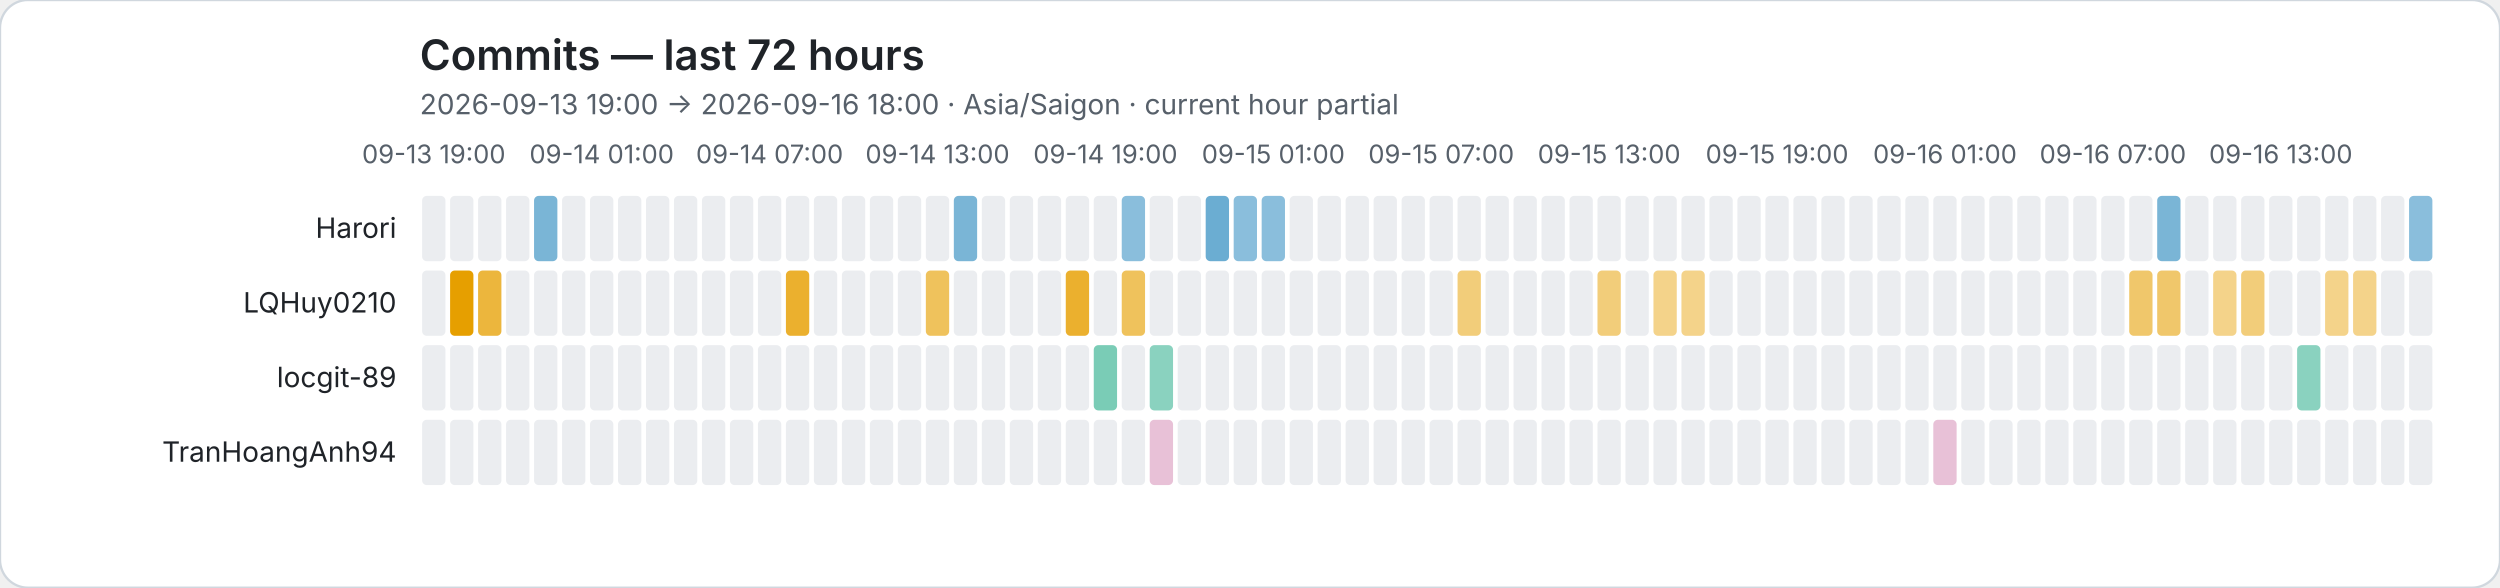
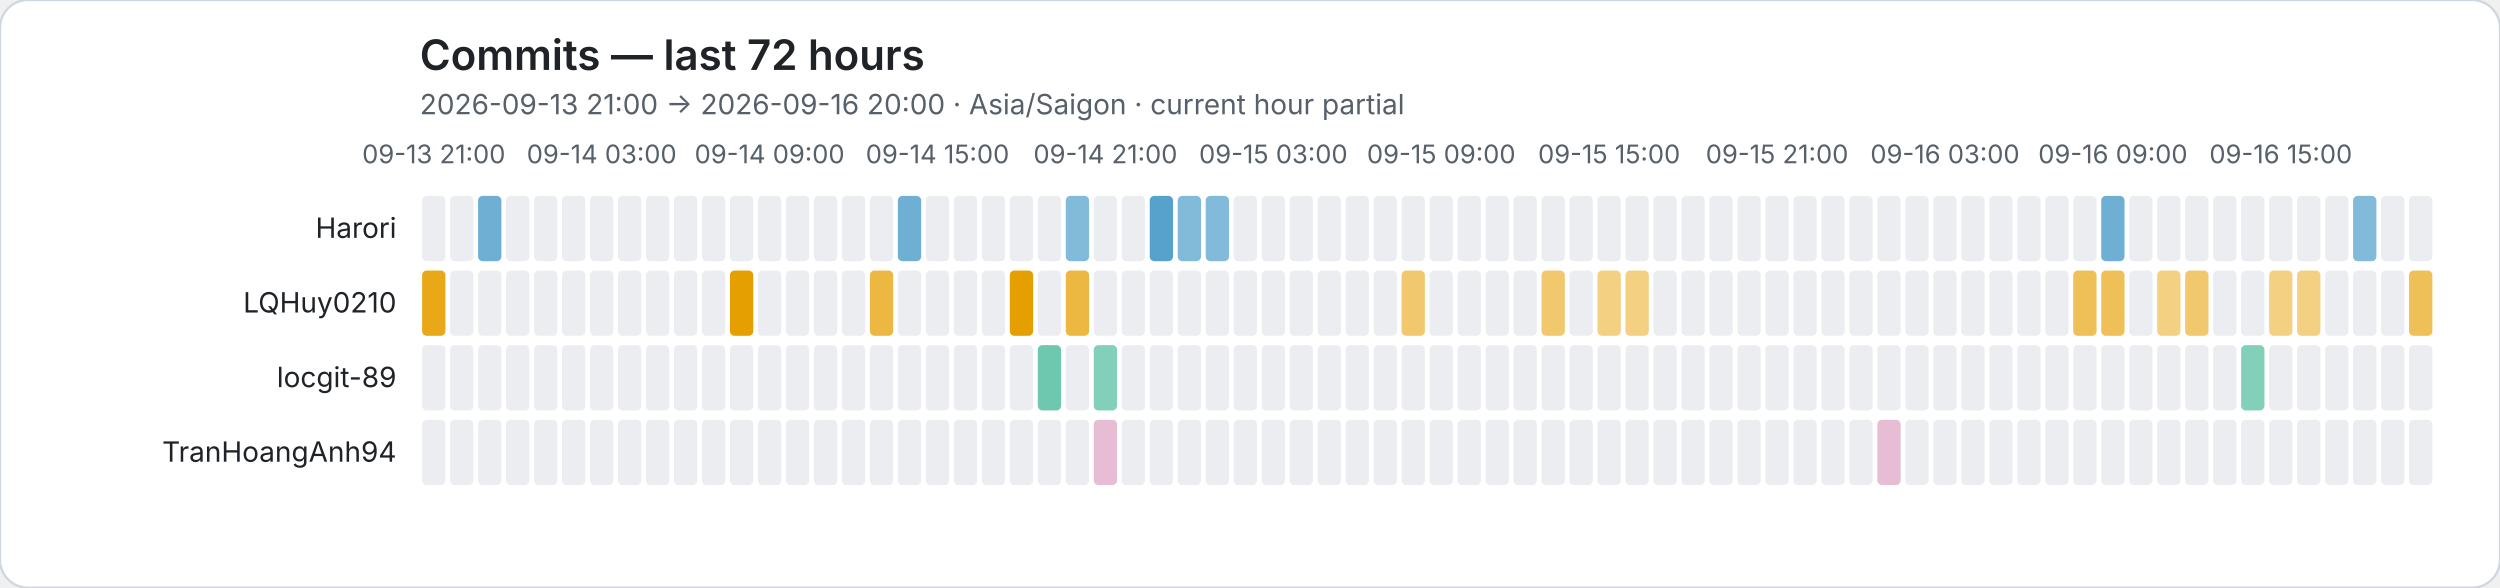
<svg xmlns="http://www.w3.org/2000/svg" role="img" viewBox="0 0 1072 252">
  <rect width="1072" height="252" rx="12" fill="#ffffff" stroke="#d0d7de" />
  <style>text{font-family:system-ui,-apple-system,BlinkMacSystemFont,"Segoe UI",sans-serif}.axis{fill:#57606a;font-size:11px}.heading{fill:#1f2328;font-size:18px;font-weight:600}.subheading{fill:#57606a;font-size:12px}.name{fill:#1f2328;font-size:12px}</style>
  <text class="heading" x="180" y="30">Commits — last 72 hours</text>
-   <text class="subheading" x="180" y="49">2026-09-13 19:00 → 2026-09-16 18:00 · Asia/Saigon · current hour partial</text>
-   <text class="axis" x="186" y="70" text-anchor="middle">09-13 19:00</text>
-   <text class="axis" x="258" y="70" text-anchor="middle">09-14 01:00</text>
-   <text class="axis" x="330" y="70" text-anchor="middle">09-14 07:00</text>
-   <text class="axis" x="402" y="70" text-anchor="middle">09-14 13:00</text>
-   <text class="axis" x="474" y="70" text-anchor="middle">09-14 19:00</text>
-   <text class="axis" x="546" y="70" text-anchor="middle">09-15 01:00</text>
-   <text class="axis" x="618" y="70" text-anchor="middle">09-15 07:00</text>
-   <text class="axis" x="690" y="70" text-anchor="middle">09-15 13:00</text>
-   <text class="axis" x="762" y="70" text-anchor="middle">09-15 19:00</text>
-   <text class="axis" x="834" y="70" text-anchor="middle">09-16 01:00</text>
-   <text class="axis" x="906" y="70" text-anchor="middle">09-16 07:00</text>
-   <text class="axis" x="978" y="70" text-anchor="middle">09-16 13:00</text>
+   <text class="subheading" x="180" y="49">2026-09-13 21:00 → 2026-09-16 20:00 · Asia/Saigon · current hour partial</text>
+   <text class="axis" x="186" y="70" text-anchor="middle">09-13 21:00</text>
+   <text class="axis" x="258" y="70" text-anchor="middle">09-14 03:00</text>
+   <text class="axis" x="330" y="70" text-anchor="middle">09-14 09:00</text>
+   <text class="axis" x="402" y="70" text-anchor="middle">09-14 15:00</text>
+   <text class="axis" x="474" y="70" text-anchor="middle">09-14 21:00</text>
+   <text class="axis" x="546" y="70" text-anchor="middle">09-15 03:00</text>
+   <text class="axis" x="618" y="70" text-anchor="middle">09-15 09:00</text>
+   <text class="axis" x="690" y="70" text-anchor="middle">09-15 15:00</text>
+   <text class="axis" x="762" y="70" text-anchor="middle">09-15 21:00</text>
+   <text class="axis" x="834" y="70" text-anchor="middle">09-16 03:00</text>
+   <text class="axis" x="906" y="70" text-anchor="middle">09-16 09:00</text>
+   <text class="axis" x="978" y="70" text-anchor="middle">09-16 15:00</text>
  <text class="name" x="170" y="102" text-anchor="end">Harori</text>
  <rect data-hour="0" x="181" y="84" width="10" height="28" rx="2" fill="#ebedf0" />
  <rect data-hour="1" x="193" y="84" width="10" height="28" rx="2" fill="#ebedf0" />
-   <rect data-hour="2" x="205" y="84" width="10" height="28" rx="2" fill="#ebedf0" />
+   <rect data-hour="2" x="205" y="84" width="10" height="28" rx="2" fill="rgba(0, 114, 178, 0.57)" />
  <rect data-hour="3" x="217" y="84" width="10" height="28" rx="2" fill="#ebedf0" />
-   <rect data-hour="4" x="229" y="84" width="10" height="28" rx="2" fill="rgba(0, 114, 178, 0.52)" />
+   <rect data-hour="4" x="229" y="84" width="10" height="28" rx="2" fill="#ebedf0" />
  <rect data-hour="5" x="241" y="84" width="10" height="28" rx="2" fill="#ebedf0" />
  <rect data-hour="6" x="253" y="84" width="10" height="28" rx="2" fill="#ebedf0" />
  <rect data-hour="7" x="265" y="84" width="10" height="28" rx="2" fill="#ebedf0" />
  <rect data-hour="8" x="277" y="84" width="10" height="28" rx="2" fill="#ebedf0" />
  <rect data-hour="9" x="289" y="84" width="10" height="28" rx="2" fill="#ebedf0" />
  <rect data-hour="10" x="301" y="84" width="10" height="28" rx="2" fill="#ebedf0" />
  <rect data-hour="11" x="313" y="84" width="10" height="28" rx="2" fill="#ebedf0" />
  <rect data-hour="12" x="325" y="84" width="10" height="28" rx="2" fill="#ebedf0" />
  <rect data-hour="13" x="337" y="84" width="10" height="28" rx="2" fill="#ebedf0" />
  <rect data-hour="14" x="349" y="84" width="10" height="28" rx="2" fill="#ebedf0" />
  <rect data-hour="15" x="361" y="84" width="10" height="28" rx="2" fill="#ebedf0" />
  <rect data-hour="16" x="373" y="84" width="10" height="28" rx="2" fill="#ebedf0" />
-   <rect data-hour="17" x="385" y="84" width="10" height="28" rx="2" fill="#ebedf0" />
+   <rect data-hour="17" x="385" y="84" width="10" height="28" rx="2" fill="rgba(0, 114, 178, 0.57)" />
  <rect data-hour="18" x="397" y="84" width="10" height="28" rx="2" fill="#ebedf0" />
-   <rect data-hour="19" x="409" y="84" width="10" height="28" rx="2" fill="rgba(0, 114, 178, 0.52)" />
+   <rect data-hour="19" x="409" y="84" width="10" height="28" rx="2" fill="#ebedf0" />
  <rect data-hour="20" x="421" y="84" width="10" height="28" rx="2" fill="#ebedf0" />
  <rect data-hour="21" x="433" y="84" width="10" height="28" rx="2" fill="#ebedf0" />
  <rect data-hour="22" x="445" y="84" width="10" height="28" rx="2" fill="#ebedf0" />
-   <rect data-hour="23" x="457" y="84" width="10" height="28" rx="2" fill="#ebedf0" />
+   <rect data-hour="23" x="457" y="84" width="10" height="28" rx="2" fill="rgba(0, 114, 178, 0.49)" />
  <rect data-hour="24" x="469" y="84" width="10" height="28" rx="2" fill="#ebedf0" />
-   <rect data-hour="25" x="481" y="84" width="10" height="28" rx="2" fill="rgba(0, 114, 178, 0.46)" />
-   <rect data-hour="26" x="493" y="84" width="10" height="28" rx="2" fill="#ebedf0" />
-   <rect data-hour="27" x="505" y="84" width="10" height="28" rx="2" fill="#ebedf0" />
-   <rect data-hour="28" x="517" y="84" width="10" height="28" rx="2" fill="rgba(0, 114, 178, 0.58)" />
-   <rect data-hour="29" x="529" y="84" width="10" height="28" rx="2" fill="rgba(0, 114, 178, 0.46)" />
-   <rect data-hour="30" x="541" y="84" width="10" height="28" rx="2" fill="rgba(0, 114, 178, 0.46)" />
+   <rect data-hour="25" x="481" y="84" width="10" height="28" rx="2" fill="#ebedf0" />
+   <rect data-hour="26" x="493" y="84" width="10" height="28" rx="2" fill="rgba(0, 114, 178, 0.66)" />
+   <rect data-hour="27" x="505" y="84" width="10" height="28" rx="2" fill="rgba(0, 114, 178, 0.49)" />
+   <rect data-hour="28" x="517" y="84" width="10" height="28" rx="2" fill="rgba(0, 114, 178, 0.49)" />
+   <rect data-hour="29" x="529" y="84" width="10" height="28" rx="2" fill="#ebedf0" />
+   <rect data-hour="30" x="541" y="84" width="10" height="28" rx="2" fill="#ebedf0" />
  <rect data-hour="31" x="553" y="84" width="10" height="28" rx="2" fill="#ebedf0" />
  <rect data-hour="32" x="565" y="84" width="10" height="28" rx="2" fill="#ebedf0" />
  <rect data-hour="33" x="577" y="84" width="10" height="28" rx="2" fill="#ebedf0" />
  <rect data-hour="34" x="589" y="84" width="10" height="28" rx="2" fill="#ebedf0" />
  <rect data-hour="35" x="601" y="84" width="10" height="28" rx="2" fill="#ebedf0" />
  <rect data-hour="36" x="613" y="84" width="10" height="28" rx="2" fill="#ebedf0" />
  <rect data-hour="37" x="625" y="84" width="10" height="28" rx="2" fill="#ebedf0" />
  <rect data-hour="38" x="637" y="84" width="10" height="28" rx="2" fill="#ebedf0" />
  <rect data-hour="39" x="649" y="84" width="10" height="28" rx="2" fill="#ebedf0" />
  <rect data-hour="40" x="661" y="84" width="10" height="28" rx="2" fill="#ebedf0" />
  <rect data-hour="41" x="673" y="84" width="10" height="28" rx="2" fill="#ebedf0" />
  <rect data-hour="42" x="685" y="84" width="10" height="28" rx="2" fill="#ebedf0" />
  <rect data-hour="43" x="697" y="84" width="10" height="28" rx="2" fill="#ebedf0" />
  <rect data-hour="44" x="709" y="84" width="10" height="28" rx="2" fill="#ebedf0" />
  <rect data-hour="45" x="721" y="84" width="10" height="28" rx="2" fill="#ebedf0" />
  <rect data-hour="46" x="733" y="84" width="10" height="28" rx="2" fill="#ebedf0" />
  <rect data-hour="47" x="745" y="84" width="10" height="28" rx="2" fill="#ebedf0" />
  <rect data-hour="48" x="757" y="84" width="10" height="28" rx="2" fill="#ebedf0" />
  <rect data-hour="49" x="769" y="84" width="10" height="28" rx="2" fill="#ebedf0" />
  <rect data-hour="50" x="781" y="84" width="10" height="28" rx="2" fill="#ebedf0" />
  <rect data-hour="51" x="793" y="84" width="10" height="28" rx="2" fill="#ebedf0" />
  <rect data-hour="52" x="805" y="84" width="10" height="28" rx="2" fill="#ebedf0" />
  <rect data-hour="53" x="817" y="84" width="10" height="28" rx="2" fill="#ebedf0" />
  <rect data-hour="54" x="829" y="84" width="10" height="28" rx="2" fill="#ebedf0" />
  <rect data-hour="55" x="841" y="84" width="10" height="28" rx="2" fill="#ebedf0" />
  <rect data-hour="56" x="853" y="84" width="10" height="28" rx="2" fill="#ebedf0" />
  <rect data-hour="57" x="865" y="84" width="10" height="28" rx="2" fill="#ebedf0" />
  <rect data-hour="58" x="877" y="84" width="10" height="28" rx="2" fill="#ebedf0" />
  <rect data-hour="59" x="889" y="84" width="10" height="28" rx="2" fill="#ebedf0" />
-   <rect data-hour="60" x="901" y="84" width="10" height="28" rx="2" fill="#ebedf0" />
+   <rect data-hour="60" x="901" y="84" width="10" height="28" rx="2" fill="rgba(0, 114, 178, 0.57)" />
  <rect data-hour="61" x="913" y="84" width="10" height="28" rx="2" fill="#ebedf0" />
-   <rect data-hour="62" x="925" y="84" width="10" height="28" rx="2" fill="rgba(0, 114, 178, 0.52)" />
+   <rect data-hour="62" x="925" y="84" width="10" height="28" rx="2" fill="#ebedf0" />
  <rect data-hour="63" x="937" y="84" width="10" height="28" rx="2" fill="#ebedf0" />
  <rect data-hour="64" x="949" y="84" width="10" height="28" rx="2" fill="#ebedf0" />
  <rect data-hour="65" x="961" y="84" width="10" height="28" rx="2" fill="#ebedf0" />
  <rect data-hour="66" x="973" y="84" width="10" height="28" rx="2" fill="#ebedf0" />
  <rect data-hour="67" x="985" y="84" width="10" height="28" rx="2" fill="#ebedf0" />
  <rect data-hour="68" x="997" y="84" width="10" height="28" rx="2" fill="#ebedf0" />
-   <rect data-hour="69" x="1009" y="84" width="10" height="28" rx="2" fill="#ebedf0" />
+   <rect data-hour="69" x="1009" y="84" width="10" height="28" rx="2" fill="rgba(0, 114, 178, 0.49)" />
  <rect data-hour="70" x="1021" y="84" width="10" height="28" rx="2" fill="#ebedf0" />
-   <rect data-hour="71" x="1033" y="84" width="10" height="28" rx="2" fill="rgba(0, 114, 178, 0.46)" />
+   <rect data-hour="71" x="1033" y="84" width="10" height="28" rx="2" fill="#ebedf0" />
  <text class="name" x="170" y="134" text-anchor="end">LQHuy0210</text>
-   <rect data-hour="0" x="181" y="116" width="10" height="28" rx="2" fill="#ebedf0" />
-   <rect data-hour="1" x="193" y="116" width="10" height="28" rx="2" fill="rgba(230, 159, 0, 1.00)" />
-   <rect data-hour="2" x="205" y="116" width="10" height="28" rx="2" fill="rgba(230, 159, 0, 0.76)" />
+   <rect data-hour="0" x="181" y="116" width="10" height="28" rx="2" fill="rgba(230, 159, 0, 0.91)" />
+   <rect data-hour="1" x="193" y="116" width="10" height="28" rx="2" fill="#ebedf0" />
+   <rect data-hour="2" x="205" y="116" width="10" height="28" rx="2" fill="#ebedf0" />
  <rect data-hour="3" x="217" y="116" width="10" height="28" rx="2" fill="#ebedf0" />
  <rect data-hour="4" x="229" y="116" width="10" height="28" rx="2" fill="#ebedf0" />
  <rect data-hour="5" x="241" y="116" width="10" height="28" rx="2" fill="#ebedf0" />
  <rect data-hour="6" x="253" y="116" width="10" height="28" rx="2" fill="#ebedf0" />
  <rect data-hour="7" x="265" y="116" width="10" height="28" rx="2" fill="#ebedf0" />
  <rect data-hour="8" x="277" y="116" width="10" height="28" rx="2" fill="#ebedf0" />
  <rect data-hour="9" x="289" y="116" width="10" height="28" rx="2" fill="#ebedf0" />
  <rect data-hour="10" x="301" y="116" width="10" height="28" rx="2" fill="#ebedf0" />
-   <rect data-hour="11" x="313" y="116" width="10" height="28" rx="2" fill="#ebedf0" />
+   <rect data-hour="11" x="313" y="116" width="10" height="28" rx="2" fill="rgba(230, 159, 0, 1.00)" />
  <rect data-hour="12" x="325" y="116" width="10" height="28" rx="2" fill="#ebedf0" />
-   <rect data-hour="13" x="337" y="116" width="10" height="28" rx="2" fill="rgba(230, 159, 0, 0.82)" />
+   <rect data-hour="13" x="337" y="116" width="10" height="28" rx="2" fill="#ebedf0" />
  <rect data-hour="14" x="349" y="116" width="10" height="28" rx="2" fill="#ebedf0" />
  <rect data-hour="15" x="361" y="116" width="10" height="28" rx="2" fill="#ebedf0" />
-   <rect data-hour="16" x="373" y="116" width="10" height="28" rx="2" fill="#ebedf0" />
+   <rect data-hour="16" x="373" y="116" width="10" height="28" rx="2" fill="rgba(230, 159, 0, 0.74)" />
  <rect data-hour="17" x="385" y="116" width="10" height="28" rx="2" fill="#ebedf0" />
-   <rect data-hour="18" x="397" y="116" width="10" height="28" rx="2" fill="rgba(230, 159, 0, 0.64)" />
+   <rect data-hour="18" x="397" y="116" width="10" height="28" rx="2" fill="#ebedf0" />
  <rect data-hour="19" x="409" y="116" width="10" height="28" rx="2" fill="#ebedf0" />
  <rect data-hour="20" x="421" y="116" width="10" height="28" rx="2" fill="#ebedf0" />
-   <rect data-hour="21" x="433" y="116" width="10" height="28" rx="2" fill="#ebedf0" />
+   <rect data-hour="21" x="433" y="116" width="10" height="28" rx="2" fill="rgba(230, 159, 0, 1.00)" />
  <rect data-hour="22" x="445" y="116" width="10" height="28" rx="2" fill="#ebedf0" />
-   <rect data-hour="23" x="457" y="116" width="10" height="28" rx="2" fill="rgba(230, 159, 0, 0.82)" />
+   <rect data-hour="23" x="457" y="116" width="10" height="28" rx="2" fill="rgba(230, 159, 0, 0.74)" />
  <rect data-hour="24" x="469" y="116" width="10" height="28" rx="2" fill="#ebedf0" />
-   <rect data-hour="25" x="481" y="116" width="10" height="28" rx="2" fill="rgba(230, 159, 0, 0.64)" />
+   <rect data-hour="25" x="481" y="116" width="10" height="28" rx="2" fill="#ebedf0" />
  <rect data-hour="26" x="493" y="116" width="10" height="28" rx="2" fill="#ebedf0" />
  <rect data-hour="27" x="505" y="116" width="10" height="28" rx="2" fill="#ebedf0" />
  <rect data-hour="28" x="517" y="116" width="10" height="28" rx="2" fill="#ebedf0" />
  <rect data-hour="29" x="529" y="116" width="10" height="28" rx="2" fill="#ebedf0" />
  <rect data-hour="30" x="541" y="116" width="10" height="28" rx="2" fill="#ebedf0" />
  <rect data-hour="31" x="553" y="116" width="10" height="28" rx="2" fill="#ebedf0" />
  <rect data-hour="32" x="565" y="116" width="10" height="28" rx="2" fill="#ebedf0" />
  <rect data-hour="33" x="577" y="116" width="10" height="28" rx="2" fill="#ebedf0" />
  <rect data-hour="34" x="589" y="116" width="10" height="28" rx="2" fill="#ebedf0" />
-   <rect data-hour="35" x="601" y="116" width="10" height="28" rx="2" fill="#ebedf0" />
+   <rect data-hour="35" x="601" y="116" width="10" height="28" rx="2" fill="rgba(230, 159, 0, 0.57)" />
  <rect data-hour="36" x="613" y="116" width="10" height="28" rx="2" fill="#ebedf0" />
-   <rect data-hour="37" x="625" y="116" width="10" height="28" rx="2" fill="rgba(230, 159, 0, 0.52)" />
+   <rect data-hour="37" x="625" y="116" width="10" height="28" rx="2" fill="#ebedf0" />
  <rect data-hour="38" x="637" y="116" width="10" height="28" rx="2" fill="#ebedf0" />
  <rect data-hour="39" x="649" y="116" width="10" height="28" rx="2" fill="#ebedf0" />
-   <rect data-hour="40" x="661" y="116" width="10" height="28" rx="2" fill="#ebedf0" />
+   <rect data-hour="40" x="661" y="116" width="10" height="28" rx="2" fill="rgba(230, 159, 0, 0.57)" />
  <rect data-hour="41" x="673" y="116" width="10" height="28" rx="2" fill="#ebedf0" />
-   <rect data-hour="42" x="685" y="116" width="10" height="28" rx="2" fill="rgba(230, 159, 0, 0.52)" />
-   <rect data-hour="43" x="697" y="116" width="10" height="28" rx="2" fill="#ebedf0" />
-   <rect data-hour="44" x="709" y="116" width="10" height="28" rx="2" fill="rgba(230, 159, 0, 0.46)" />
-   <rect data-hour="45" x="721" y="116" width="10" height="28" rx="2" fill="rgba(230, 159, 0, 0.46)" />
+   <rect data-hour="42" x="685" y="116" width="10" height="28" rx="2" fill="rgba(230, 159, 0, 0.49)" />
+   <rect data-hour="43" x="697" y="116" width="10" height="28" rx="2" fill="rgba(230, 159, 0, 0.49)" />
+   <rect data-hour="44" x="709" y="116" width="10" height="28" rx="2" fill="#ebedf0" />
+   <rect data-hour="45" x="721" y="116" width="10" height="28" rx="2" fill="#ebedf0" />
  <rect data-hour="46" x="733" y="116" width="10" height="28" rx="2" fill="#ebedf0" />
  <rect data-hour="47" x="745" y="116" width="10" height="28" rx="2" fill="#ebedf0" />
  <rect data-hour="48" x="757" y="116" width="10" height="28" rx="2" fill="#ebedf0" />
  <rect data-hour="49" x="769" y="116" width="10" height="28" rx="2" fill="#ebedf0" />
  <rect data-hour="50" x="781" y="116" width="10" height="28" rx="2" fill="#ebedf0" />
  <rect data-hour="51" x="793" y="116" width="10" height="28" rx="2" fill="#ebedf0" />
  <rect data-hour="52" x="805" y="116" width="10" height="28" rx="2" fill="#ebedf0" />
  <rect data-hour="53" x="817" y="116" width="10" height="28" rx="2" fill="#ebedf0" />
  <rect data-hour="54" x="829" y="116" width="10" height="28" rx="2" fill="#ebedf0" />
  <rect data-hour="55" x="841" y="116" width="10" height="28" rx="2" fill="#ebedf0" />
  <rect data-hour="56" x="853" y="116" width="10" height="28" rx="2" fill="#ebedf0" />
  <rect data-hour="57" x="865" y="116" width="10" height="28" rx="2" fill="#ebedf0" />
  <rect data-hour="58" x="877" y="116" width="10" height="28" rx="2" fill="#ebedf0" />
-   <rect data-hour="59" x="889" y="116" width="10" height="28" rx="2" fill="#ebedf0" />
-   <rect data-hour="60" x="901" y="116" width="10" height="28" rx="2" fill="#ebedf0" />
-   <rect data-hour="61" x="913" y="116" width="10" height="28" rx="2" fill="rgba(230, 159, 0, 0.58)" />
-   <rect data-hour="62" x="925" y="116" width="10" height="28" rx="2" fill="rgba(230, 159, 0, 0.58)" />
-   <rect data-hour="63" x="937" y="116" width="10" height="28" rx="2" fill="#ebedf0" />
-   <rect data-hour="64" x="949" y="116" width="10" height="28" rx="2" fill="rgba(230, 159, 0, 0.46)" />
-   <rect data-hour="65" x="961" y="116" width="10" height="28" rx="2" fill="rgba(230, 159, 0, 0.52)" />
-   <rect data-hour="66" x="973" y="116" width="10" height="28" rx="2" fill="#ebedf0" />
-   <rect data-hour="67" x="985" y="116" width="10" height="28" rx="2" fill="#ebedf0" />
-   <rect data-hour="68" x="997" y="116" width="10" height="28" rx="2" fill="rgba(230, 159, 0, 0.46)" />
-   <rect data-hour="69" x="1009" y="116" width="10" height="28" rx="2" fill="rgba(230, 159, 0, 0.46)" />
+   <rect data-hour="59" x="889" y="116" width="10" height="28" rx="2" fill="rgba(230, 159, 0, 0.66)" />
+   <rect data-hour="60" x="901" y="116" width="10" height="28" rx="2" fill="rgba(230, 159, 0, 0.66)" />
+   <rect data-hour="61" x="913" y="116" width="10" height="28" rx="2" fill="#ebedf0" />
+   <rect data-hour="62" x="925" y="116" width="10" height="28" rx="2" fill="rgba(230, 159, 0, 0.49)" />
+   <rect data-hour="63" x="937" y="116" width="10" height="28" rx="2" fill="rgba(230, 159, 0, 0.57)" />
+   <rect data-hour="64" x="949" y="116" width="10" height="28" rx="2" fill="#ebedf0" />
+   <rect data-hour="65" x="961" y="116" width="10" height="28" rx="2" fill="#ebedf0" />
+   <rect data-hour="66" x="973" y="116" width="10" height="28" rx="2" fill="rgba(230, 159, 0, 0.49)" />
+   <rect data-hour="67" x="985" y="116" width="10" height="28" rx="2" fill="rgba(230, 159, 0, 0.49)" />
+   <rect data-hour="68" x="997" y="116" width="10" height="28" rx="2" fill="#ebedf0" />
+   <rect data-hour="69" x="1009" y="116" width="10" height="28" rx="2" fill="#ebedf0" />
  <rect data-hour="70" x="1021" y="116" width="10" height="28" rx="2" fill="#ebedf0" />
-   <rect data-hour="71" x="1033" y="116" width="10" height="28" rx="2" fill="#ebedf0" />
+   <rect data-hour="71" x="1033" y="116" width="10" height="28" rx="2" fill="rgba(230, 159, 0, 0.66)" />
  <text class="name" x="170" y="166" text-anchor="end">locgit-89</text>
  <rect data-hour="0" x="181" y="148" width="10" height="28" rx="2" fill="#ebedf0" />
  <rect data-hour="1" x="193" y="148" width="10" height="28" rx="2" fill="#ebedf0" />
  <rect data-hour="2" x="205" y="148" width="10" height="28" rx="2" fill="#ebedf0" />
  <rect data-hour="3" x="217" y="148" width="10" height="28" rx="2" fill="#ebedf0" />
  <rect data-hour="4" x="229" y="148" width="10" height="28" rx="2" fill="#ebedf0" />
  <rect data-hour="5" x="241" y="148" width="10" height="28" rx="2" fill="#ebedf0" />
  <rect data-hour="6" x="253" y="148" width="10" height="28" rx="2" fill="#ebedf0" />
  <rect data-hour="7" x="265" y="148" width="10" height="28" rx="2" fill="#ebedf0" />
  <rect data-hour="8" x="277" y="148" width="10" height="28" rx="2" fill="#ebedf0" />
  <rect data-hour="9" x="289" y="148" width="10" height="28" rx="2" fill="#ebedf0" />
  <rect data-hour="10" x="301" y="148" width="10" height="28" rx="2" fill="#ebedf0" />
  <rect data-hour="11" x="313" y="148" width="10" height="28" rx="2" fill="#ebedf0" />
  <rect data-hour="12" x="325" y="148" width="10" height="28" rx="2" fill="#ebedf0" />
  <rect data-hour="13" x="337" y="148" width="10" height="28" rx="2" fill="#ebedf0" />
  <rect data-hour="14" x="349" y="148" width="10" height="28" rx="2" fill="#ebedf0" />
  <rect data-hour="15" x="361" y="148" width="10" height="28" rx="2" fill="#ebedf0" />
  <rect data-hour="16" x="373" y="148" width="10" height="28" rx="2" fill="#ebedf0" />
  <rect data-hour="17" x="385" y="148" width="10" height="28" rx="2" fill="#ebedf0" />
  <rect data-hour="18" x="397" y="148" width="10" height="28" rx="2" fill="#ebedf0" />
  <rect data-hour="19" x="409" y="148" width="10" height="28" rx="2" fill="#ebedf0" />
  <rect data-hour="20" x="421" y="148" width="10" height="28" rx="2" fill="#ebedf0" />
  <rect data-hour="21" x="433" y="148" width="10" height="28" rx="2" fill="#ebedf0" />
-   <rect data-hour="22" x="445" y="148" width="10" height="28" rx="2" fill="#ebedf0" />
+   <rect data-hour="22" x="445" y="148" width="10" height="28" rx="2" fill="rgba(0, 158, 115, 0.57)" />
  <rect data-hour="23" x="457" y="148" width="10" height="28" rx="2" fill="#ebedf0" />
-   <rect data-hour="24" x="469" y="148" width="10" height="28" rx="2" fill="rgba(0, 158, 115, 0.52)" />
+   <rect data-hour="24" x="469" y="148" width="10" height="28" rx="2" fill="rgba(0, 158, 115, 0.49)" />
  <rect data-hour="25" x="481" y="148" width="10" height="28" rx="2" fill="#ebedf0" />
-   <rect data-hour="26" x="493" y="148" width="10" height="28" rx="2" fill="rgba(0, 158, 115, 0.46)" />
+   <rect data-hour="26" x="493" y="148" width="10" height="28" rx="2" fill="#ebedf0" />
  <rect data-hour="27" x="505" y="148" width="10" height="28" rx="2" fill="#ebedf0" />
  <rect data-hour="28" x="517" y="148" width="10" height="28" rx="2" fill="#ebedf0" />
  <rect data-hour="29" x="529" y="148" width="10" height="28" rx="2" fill="#ebedf0" />
  <rect data-hour="30" x="541" y="148" width="10" height="28" rx="2" fill="#ebedf0" />
  <rect data-hour="31" x="553" y="148" width="10" height="28" rx="2" fill="#ebedf0" />
  <rect data-hour="32" x="565" y="148" width="10" height="28" rx="2" fill="#ebedf0" />
  <rect data-hour="33" x="577" y="148" width="10" height="28" rx="2" fill="#ebedf0" />
  <rect data-hour="34" x="589" y="148" width="10" height="28" rx="2" fill="#ebedf0" />
  <rect data-hour="35" x="601" y="148" width="10" height="28" rx="2" fill="#ebedf0" />
  <rect data-hour="36" x="613" y="148" width="10" height="28" rx="2" fill="#ebedf0" />
  <rect data-hour="37" x="625" y="148" width="10" height="28" rx="2" fill="#ebedf0" />
  <rect data-hour="38" x="637" y="148" width="10" height="28" rx="2" fill="#ebedf0" />
  <rect data-hour="39" x="649" y="148" width="10" height="28" rx="2" fill="#ebedf0" />
  <rect data-hour="40" x="661" y="148" width="10" height="28" rx="2" fill="#ebedf0" />
  <rect data-hour="41" x="673" y="148" width="10" height="28" rx="2" fill="#ebedf0" />
  <rect data-hour="42" x="685" y="148" width="10" height="28" rx="2" fill="#ebedf0" />
  <rect data-hour="43" x="697" y="148" width="10" height="28" rx="2" fill="#ebedf0" />
  <rect data-hour="44" x="709" y="148" width="10" height="28" rx="2" fill="#ebedf0" />
  <rect data-hour="45" x="721" y="148" width="10" height="28" rx="2" fill="#ebedf0" />
  <rect data-hour="46" x="733" y="148" width="10" height="28" rx="2" fill="#ebedf0" />
  <rect data-hour="47" x="745" y="148" width="10" height="28" rx="2" fill="#ebedf0" />
  <rect data-hour="48" x="757" y="148" width="10" height="28" rx="2" fill="#ebedf0" />
  <rect data-hour="49" x="769" y="148" width="10" height="28" rx="2" fill="#ebedf0" />
  <rect data-hour="50" x="781" y="148" width="10" height="28" rx="2" fill="#ebedf0" />
  <rect data-hour="51" x="793" y="148" width="10" height="28" rx="2" fill="#ebedf0" />
  <rect data-hour="52" x="805" y="148" width="10" height="28" rx="2" fill="#ebedf0" />
  <rect data-hour="53" x="817" y="148" width="10" height="28" rx="2" fill="#ebedf0" />
  <rect data-hour="54" x="829" y="148" width="10" height="28" rx="2" fill="#ebedf0" />
  <rect data-hour="55" x="841" y="148" width="10" height="28" rx="2" fill="#ebedf0" />
  <rect data-hour="56" x="853" y="148" width="10" height="28" rx="2" fill="#ebedf0" />
  <rect data-hour="57" x="865" y="148" width="10" height="28" rx="2" fill="#ebedf0" />
  <rect data-hour="58" x="877" y="148" width="10" height="28" rx="2" fill="#ebedf0" />
  <rect data-hour="59" x="889" y="148" width="10" height="28" rx="2" fill="#ebedf0" />
  <rect data-hour="60" x="901" y="148" width="10" height="28" rx="2" fill="#ebedf0" />
  <rect data-hour="61" x="913" y="148" width="10" height="28" rx="2" fill="#ebedf0" />
  <rect data-hour="62" x="925" y="148" width="10" height="28" rx="2" fill="#ebedf0" />
  <rect data-hour="63" x="937" y="148" width="10" height="28" rx="2" fill="#ebedf0" />
  <rect data-hour="64" x="949" y="148" width="10" height="28" rx="2" fill="#ebedf0" />
-   <rect data-hour="65" x="961" y="148" width="10" height="28" rx="2" fill="#ebedf0" />
+   <rect data-hour="65" x="961" y="148" width="10" height="28" rx="2" fill="rgba(0, 158, 115, 0.49)" />
  <rect data-hour="66" x="973" y="148" width="10" height="28" rx="2" fill="#ebedf0" />
-   <rect data-hour="67" x="985" y="148" width="10" height="28" rx="2" fill="rgba(0, 158, 115, 0.46)" />
+   <rect data-hour="67" x="985" y="148" width="10" height="28" rx="2" fill="#ebedf0" />
  <rect data-hour="68" x="997" y="148" width="10" height="28" rx="2" fill="#ebedf0" />
  <rect data-hour="69" x="1009" y="148" width="10" height="28" rx="2" fill="#ebedf0" />
  <rect data-hour="70" x="1021" y="148" width="10" height="28" rx="2" fill="#ebedf0" />
  <rect data-hour="71" x="1033" y="148" width="10" height="28" rx="2" fill="#ebedf0" />
  <text class="name" x="170" y="198" text-anchor="end">TranHoangAnh94</text>
  <rect data-hour="0" x="181" y="180" width="10" height="28" rx="2" fill="#ebedf0" />
  <rect data-hour="1" x="193" y="180" width="10" height="28" rx="2" fill="#ebedf0" />
  <rect data-hour="2" x="205" y="180" width="10" height="28" rx="2" fill="#ebedf0" />
  <rect data-hour="3" x="217" y="180" width="10" height="28" rx="2" fill="#ebedf0" />
  <rect data-hour="4" x="229" y="180" width="10" height="28" rx="2" fill="#ebedf0" />
  <rect data-hour="5" x="241" y="180" width="10" height="28" rx="2" fill="#ebedf0" />
  <rect data-hour="6" x="253" y="180" width="10" height="28" rx="2" fill="#ebedf0" />
  <rect data-hour="7" x="265" y="180" width="10" height="28" rx="2" fill="#ebedf0" />
  <rect data-hour="8" x="277" y="180" width="10" height="28" rx="2" fill="#ebedf0" />
  <rect data-hour="9" x="289" y="180" width="10" height="28" rx="2" fill="#ebedf0" />
  <rect data-hour="10" x="301" y="180" width="10" height="28" rx="2" fill="#ebedf0" />
  <rect data-hour="11" x="313" y="180" width="10" height="28" rx="2" fill="#ebedf0" />
  <rect data-hour="12" x="325" y="180" width="10" height="28" rx="2" fill="#ebedf0" />
  <rect data-hour="13" x="337" y="180" width="10" height="28" rx="2" fill="#ebedf0" />
  <rect data-hour="14" x="349" y="180" width="10" height="28" rx="2" fill="#ebedf0" />
  <rect data-hour="15" x="361" y="180" width="10" height="28" rx="2" fill="#ebedf0" />
  <rect data-hour="16" x="373" y="180" width="10" height="28" rx="2" fill="#ebedf0" />
  <rect data-hour="17" x="385" y="180" width="10" height="28" rx="2" fill="#ebedf0" />
  <rect data-hour="18" x="397" y="180" width="10" height="28" rx="2" fill="#ebedf0" />
  <rect data-hour="19" x="409" y="180" width="10" height="28" rx="2" fill="#ebedf0" />
  <rect data-hour="20" x="421" y="180" width="10" height="28" rx="2" fill="#ebedf0" />
  <rect data-hour="21" x="433" y="180" width="10" height="28" rx="2" fill="#ebedf0" />
  <rect data-hour="22" x="445" y="180" width="10" height="28" rx="2" fill="#ebedf0" />
  <rect data-hour="23" x="457" y="180" width="10" height="28" rx="2" fill="#ebedf0" />
-   <rect data-hour="24" x="469" y="180" width="10" height="28" rx="2" fill="#ebedf0" />
+   <rect data-hour="24" x="469" y="180" width="10" height="28" rx="2" fill="rgba(204, 121, 167, 0.49)" />
  <rect data-hour="25" x="481" y="180" width="10" height="28" rx="2" fill="#ebedf0" />
-   <rect data-hour="26" x="493" y="180" width="10" height="28" rx="2" fill="rgba(204, 121, 167, 0.46)" />
+   <rect data-hour="26" x="493" y="180" width="10" height="28" rx="2" fill="#ebedf0" />
  <rect data-hour="27" x="505" y="180" width="10" height="28" rx="2" fill="#ebedf0" />
  <rect data-hour="28" x="517" y="180" width="10" height="28" rx="2" fill="#ebedf0" />
  <rect data-hour="29" x="529" y="180" width="10" height="28" rx="2" fill="#ebedf0" />
  <rect data-hour="30" x="541" y="180" width="10" height="28" rx="2" fill="#ebedf0" />
  <rect data-hour="31" x="553" y="180" width="10" height="28" rx="2" fill="#ebedf0" />
  <rect data-hour="32" x="565" y="180" width="10" height="28" rx="2" fill="#ebedf0" />
  <rect data-hour="33" x="577" y="180" width="10" height="28" rx="2" fill="#ebedf0" />
  <rect data-hour="34" x="589" y="180" width="10" height="28" rx="2" fill="#ebedf0" />
  <rect data-hour="35" x="601" y="180" width="10" height="28" rx="2" fill="#ebedf0" />
  <rect data-hour="36" x="613" y="180" width="10" height="28" rx="2" fill="#ebedf0" />
  <rect data-hour="37" x="625" y="180" width="10" height="28" rx="2" fill="#ebedf0" />
  <rect data-hour="38" x="637" y="180" width="10" height="28" rx="2" fill="#ebedf0" />
  <rect data-hour="39" x="649" y="180" width="10" height="28" rx="2" fill="#ebedf0" />
  <rect data-hour="40" x="661" y="180" width="10" height="28" rx="2" fill="#ebedf0" />
  <rect data-hour="41" x="673" y="180" width="10" height="28" rx="2" fill="#ebedf0" />
  <rect data-hour="42" x="685" y="180" width="10" height="28" rx="2" fill="#ebedf0" />
  <rect data-hour="43" x="697" y="180" width="10" height="28" rx="2" fill="#ebedf0" />
  <rect data-hour="44" x="709" y="180" width="10" height="28" rx="2" fill="#ebedf0" />
  <rect data-hour="45" x="721" y="180" width="10" height="28" rx="2" fill="#ebedf0" />
  <rect data-hour="46" x="733" y="180" width="10" height="28" rx="2" fill="#ebedf0" />
  <rect data-hour="47" x="745" y="180" width="10" height="28" rx="2" fill="#ebedf0" />
  <rect data-hour="48" x="757" y="180" width="10" height="28" rx="2" fill="#ebedf0" />
  <rect data-hour="49" x="769" y="180" width="10" height="28" rx="2" fill="#ebedf0" />
  <rect data-hour="50" x="781" y="180" width="10" height="28" rx="2" fill="#ebedf0" />
  <rect data-hour="51" x="793" y="180" width="10" height="28" rx="2" fill="#ebedf0" />
-   <rect data-hour="52" x="805" y="180" width="10" height="28" rx="2" fill="#ebedf0" />
+   <rect data-hour="52" x="805" y="180" width="10" height="28" rx="2" fill="rgba(204, 121, 167, 0.49)" />
  <rect data-hour="53" x="817" y="180" width="10" height="28" rx="2" fill="#ebedf0" />
-   <rect data-hour="54" x="829" y="180" width="10" height="28" rx="2" fill="rgba(204, 121, 167, 0.46)" />
+   <rect data-hour="54" x="829" y="180" width="10" height="28" rx="2" fill="#ebedf0" />
  <rect data-hour="55" x="841" y="180" width="10" height="28" rx="2" fill="#ebedf0" />
  <rect data-hour="56" x="853" y="180" width="10" height="28" rx="2" fill="#ebedf0" />
  <rect data-hour="57" x="865" y="180" width="10" height="28" rx="2" fill="#ebedf0" />
  <rect data-hour="58" x="877" y="180" width="10" height="28" rx="2" fill="#ebedf0" />
  <rect data-hour="59" x="889" y="180" width="10" height="28" rx="2" fill="#ebedf0" />
  <rect data-hour="60" x="901" y="180" width="10" height="28" rx="2" fill="#ebedf0" />
  <rect data-hour="61" x="913" y="180" width="10" height="28" rx="2" fill="#ebedf0" />
  <rect data-hour="62" x="925" y="180" width="10" height="28" rx="2" fill="#ebedf0" />
  <rect data-hour="63" x="937" y="180" width="10" height="28" rx="2" fill="#ebedf0" />
  <rect data-hour="64" x="949" y="180" width="10" height="28" rx="2" fill="#ebedf0" />
  <rect data-hour="65" x="961" y="180" width="10" height="28" rx="2" fill="#ebedf0" />
  <rect data-hour="66" x="973" y="180" width="10" height="28" rx="2" fill="#ebedf0" />
  <rect data-hour="67" x="985" y="180" width="10" height="28" rx="2" fill="#ebedf0" />
  <rect data-hour="68" x="997" y="180" width="10" height="28" rx="2" fill="#ebedf0" />
  <rect data-hour="69" x="1009" y="180" width="10" height="28" rx="2" fill="#ebedf0" />
  <rect data-hour="70" x="1021" y="180" width="10" height="28" rx="2" fill="#ebedf0" />
  <rect data-hour="71" x="1033" y="180" width="10" height="28" rx="2" fill="#ebedf0" />
</svg>
